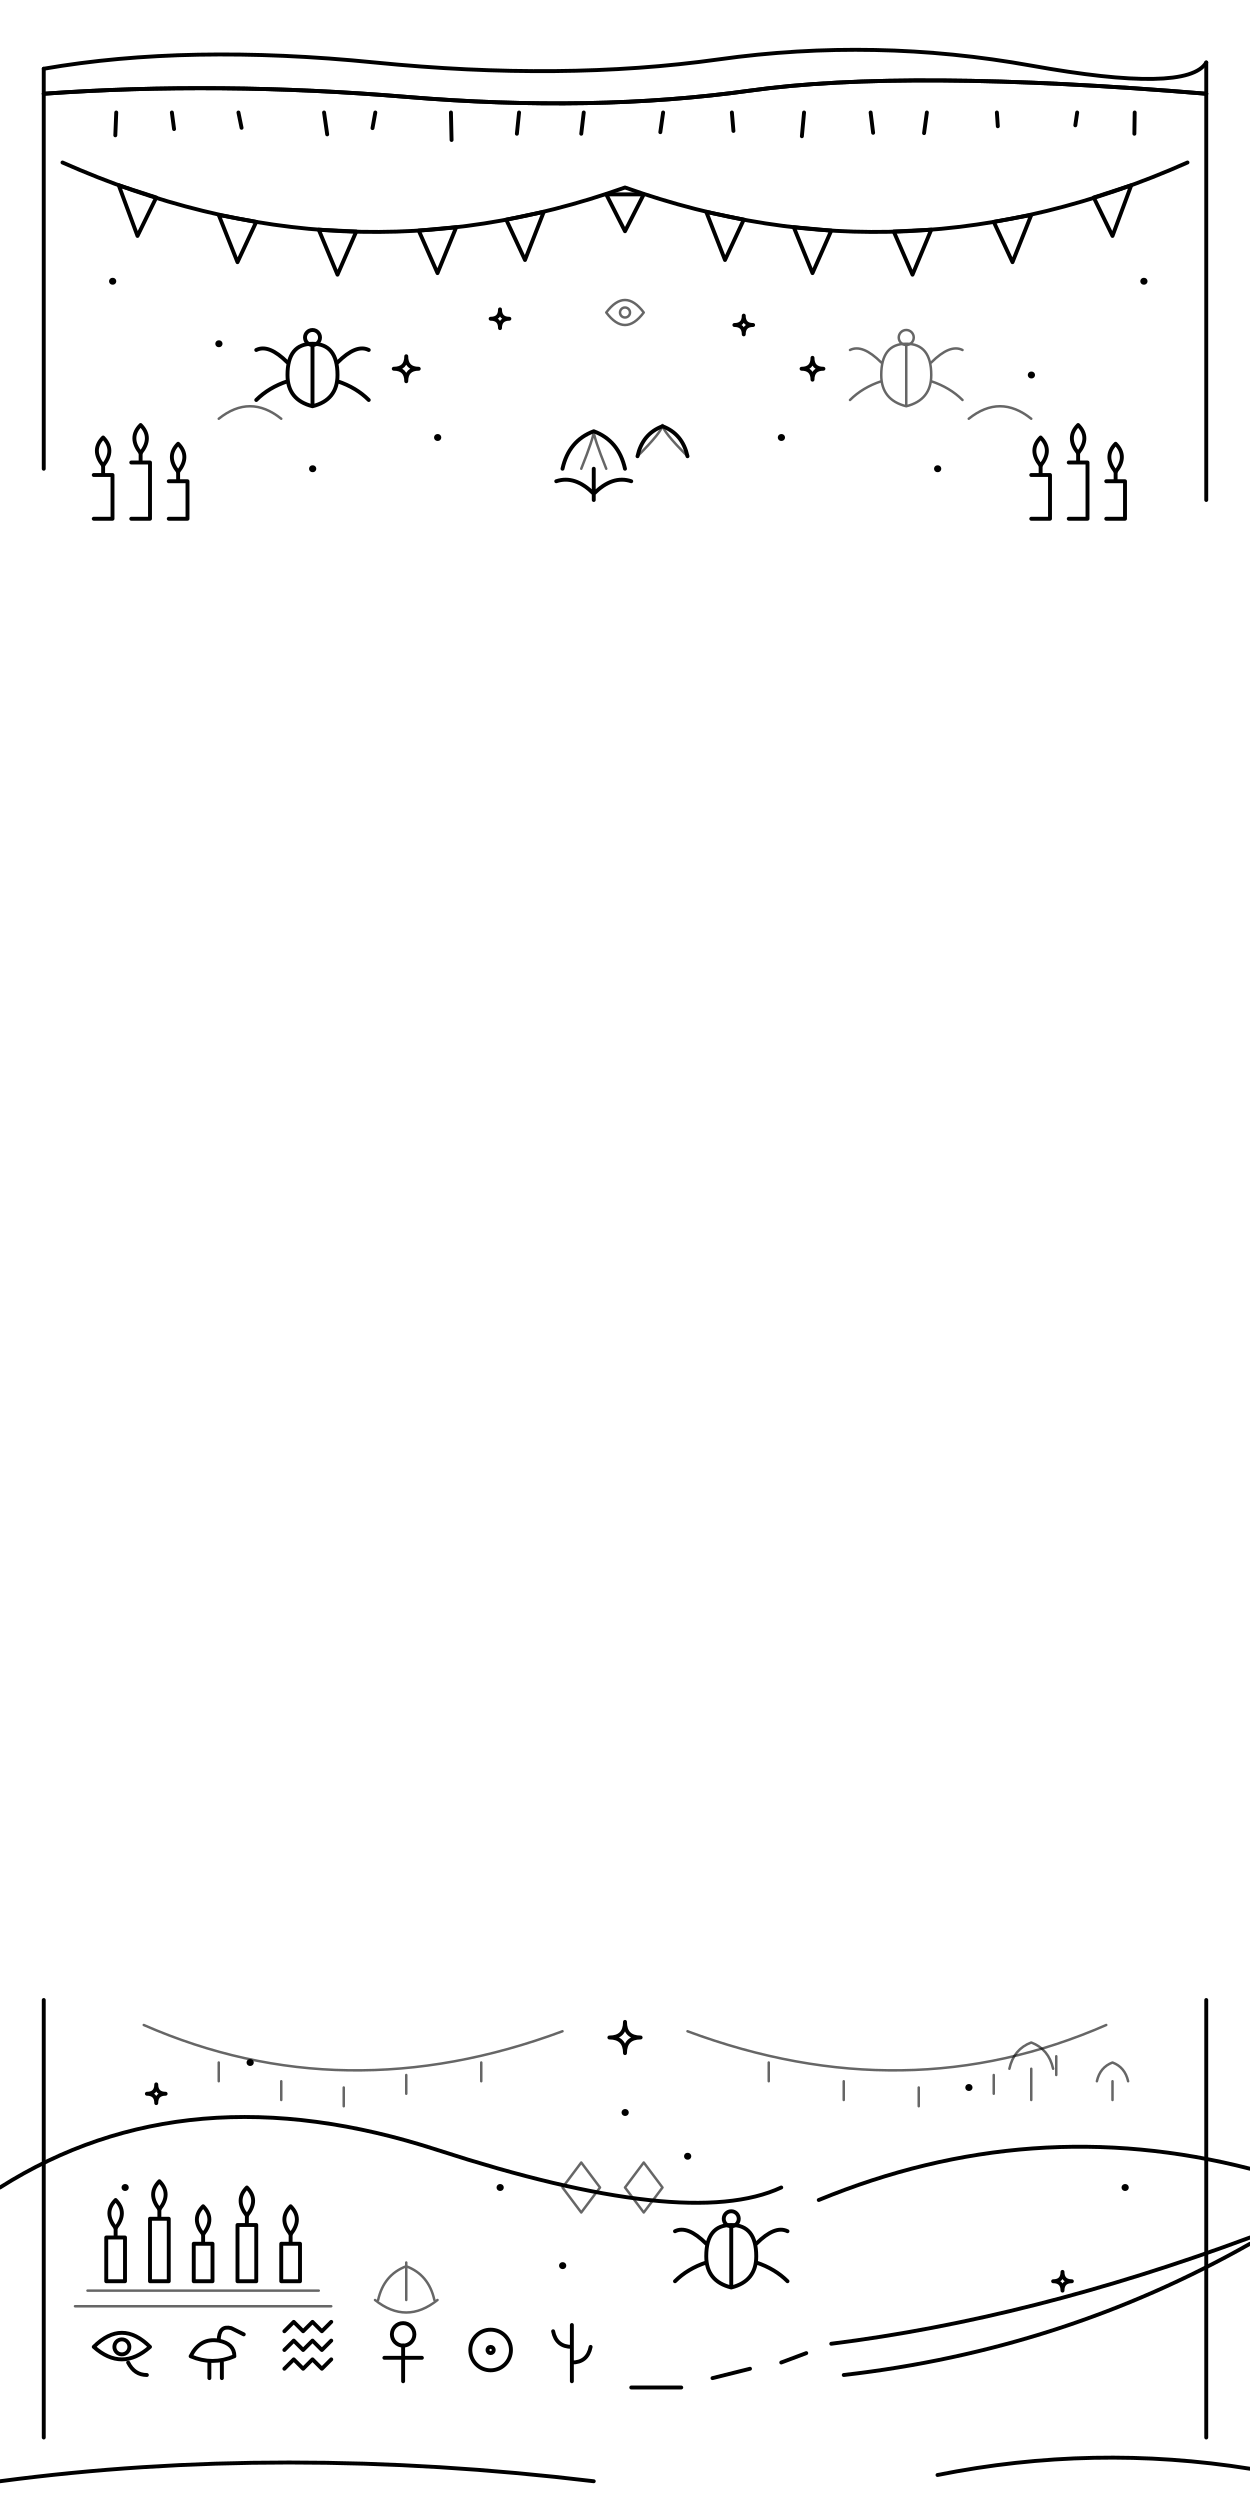
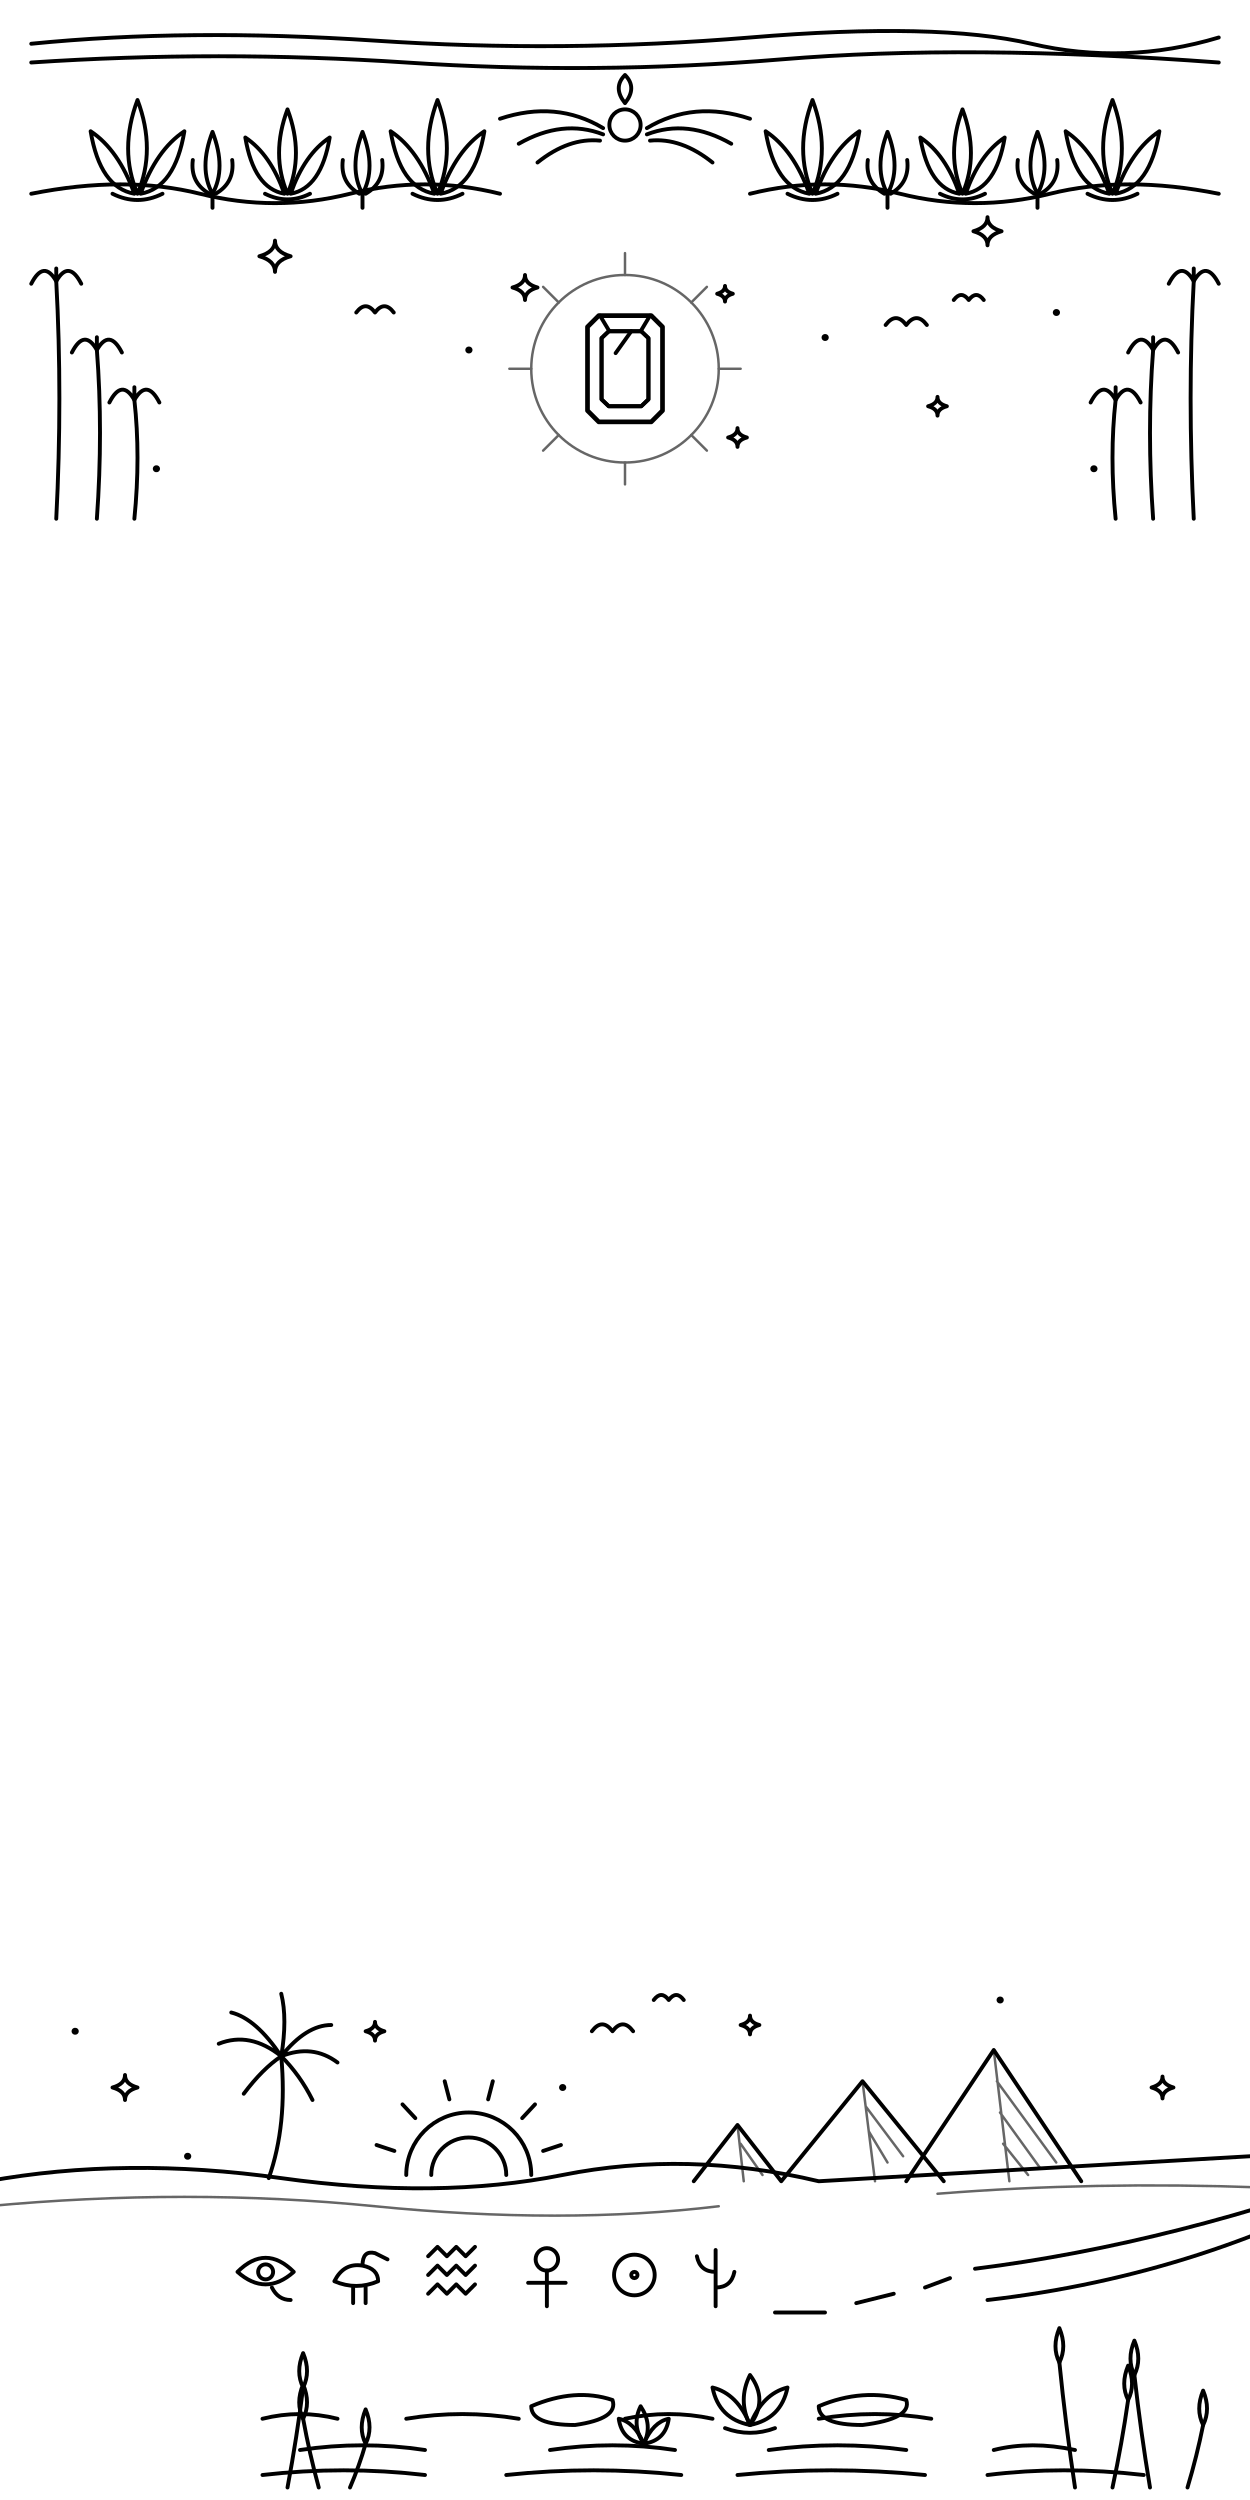
<svg xmlns="http://www.w3.org/2000/svg" viewBox="0 0 400 800" fill="none" stroke="currentColor" stroke-width="1.25" stroke-linecap="round" stroke-linejoin="round">
  <g data-part="top">
-     <path pathLength="1" d="M14 22Q60 14 120 20T230 19T330 21T386 20" />
-     <path pathLength="1" class="accent" d="M14 30Q70 26 130 31T240 29T386 30" />
-     <g class="lv-glow">
-       <path pathLength="1" d="M37.2 36l-0.3 7.3" />
-       <path pathLength="1" d="M55 36l0.7 5.3" />
-       <path pathLength="1" d="M76.3 36l1 4.9" />
-       <path pathLength="1" d="M103.7 36l1 7" />
+     <path pathLength="1" d="M10 14Q60 9 120 13T240 12T330 14T390 12" />
+     <path pathLength="1" class="accent" d="M10 20Q70 16 130 20T250 19T390 20" />
+     <path pathLength="1" d="M10 62Q40 56 64 62T112 62T160 62M240 62Q264 56 288 62T336 62T390 62" />
+     <g class="lv-sway lv-o-b">
+       <path pathLength="1" d="M43 62Q32 60 29 42Q38 48 43 62M45 62Q56 60 59 42Q50 48 45 62M36 62Q44 66 52 62M91 62Q81.2 60.2 78.5 44Q86.6 49.4 91 62M93 62Q102.8 60.2 105.5 44Q97.4 49.4 93 62M84.8 62Q92 65.6 99.2 62M139 62Q128 60 125 42Q134 48 139 62M141 62Q152 60 155 42Q146 48 141 62M132 62Q140 66 148 62M67 62Q60.8 58.4 61.7 51.2M69 62Q75.2 58.4 74.3 51.2M68 62L68 66.5M115 62Q108.8 58.4 109.7 51.2M117 62Q123.2 58.4 122.3 51.2M116 62L116 66.5" />
+       <path pathLength="1" class="accent" d="M44 62Q38 48 44 32Q50 48 44 62M92 62Q86.6 49.4 92 35Q97.4 49.4 92 62M140 62Q134 48 140 32Q146 48 140 62M68 62Q63.5 53.9 68 42.2Q72.5 53.9 68 62M116 62Q111.5 53.9 116 42.2Q120.5 53.9 116 62" />
    </g>
-     <g class="lv-glow">
-       <path pathLength="1" d="M120.1 36l-0.9 5" />
-       <path pathLength="1" d="M144.3 36l0.2 8.8" />
-       <path pathLength="1" d="M166.1 36l-0.7 6.8" />
-       <path pathLength="1" d="M186.8 36l-0.8 6.8" />
+     <g class="lv-sway lv-o-b">
+       <path pathLength="1" d="M259 62Q248 60 245 42Q254 48 259 62M261 62Q272 60 275 42Q266 48 261 62M252 62Q260 66 268 62M307 62Q297.2 60.2 294.5 44Q302.6 49.4 307 62M309 62Q318.8 60.2 321.5 44Q313.4 49.4 309 62M300.8 62Q308 65.6 315.2 62M355 62Q344 60 341 42Q350 48 355 62M357 62Q368 60 371 42Q362 48 357 62M348 62Q356 66 364 62M283 62Q276.8 58.4 277.7 51.2M285 62Q291.2 58.4 290.3 51.2M284 62L284 66.5M331 62Q324.8 58.4 325.7 51.2M333 62Q339.2 58.4 338.3 51.2M332 62L332 66.5" />
+       <path pathLength="1" class="accent" d="M260 62Q254 48 260 32Q266 48 260 62M308 62Q302.6 49.4 308 35Q313.4 49.4 308 62M356 62Q350 48 356 32Q362 48 356 62M284 62Q279.5 53.9 284 42.2Q288.5 53.9 284 62M332 62Q327.5 53.9 332 42.2Q336.5 53.9 332 62" />
    </g>
-     <g class="lv-glow">
-       <path pathLength="1" d="M212.2 36l-0.9 6.3" />
-       <path pathLength="1" d="M234.2 36l0.5 5.9" />
-       <path pathLength="1" d="M257.3 36l-0.7 7.6" />
-       <path pathLength="1" d="M278.6 36l0.8 6.5" />
+     <g class="lv-sway lv-o-b">
+       <path pathLength="1" d="M18 166Q20 127 18 90M31 166Q33 138 31 112M43 166Q45 146 43 128" />
+       <path pathLength="1" class="accent" d="M18 90Q14 83 10 90.8M18 90Q18 83 18 88M18 90Q22 83 26 90.8M31 112Q27 105 23 112.8M31 112Q31 105 31 110M31 112Q35 105 39 112.8M43 128Q39 121 35 128.8M43 128Q43 121 43 126M43 128Q47 121 51 128.8" />
    </g>
-     <g class="lv-glow">
-       <path pathLength="1" d="M296.6 36l-0.9 6.6" />
-       <path pathLength="1" d="M319 36l0.3 4.4" />
-       <path pathLength="1" d="M344.7 36l-0.6 4.1" />
-       <path pathLength="1" d="M363.1 36l-0.1 6.8" />
-     </g>
-     <path pathLength="1" d="M14 22V150" />
-     <path pathLength="1" d="M386 20V160" />
-     <path class="lv-run" d="M14 30Q70 26 130 31T240 29T386 30" />
-     <path pathLength="1" d="M20 52Q110 92 200 60Q290 92 380 52" />
-     <g class="lv-sway lv-o-t">
-       <path pathLength="1" class="accent" d="M38 59.3L44 75.5L50 63.2Z" />
-       <path pathLength="1" d="M70 68.8L76 83.9L82 71ZM102 73.5L108 87.9L114 74.1Z" />
-       <path pathLength="1" class="accent" d="M134 73.8L140 87.4L146 72.7Z" />
-       <path pathLength="1" d="M162 70.3L168 83.2L174 67.8ZM194 62.2L200 74L206 62.2ZM226 67.8L232 83.2L238 70.3Z" />
-       <path pathLength="1" class="accent" d="M254 72.7L260 87.4L266 73.8Z" />
-       <path pathLength="1" d="M286 74.1L292 87.9L298 73.5ZM318 71L324 83.9L330 68.8Z" />
-       <path pathLength="1" class="accent" d="M350 63.2L356 75.5L362 59.3Z" />
-     </g>
-     <g>
-       <path pathLength="1" d="M30 152H36V166H30M42 148H48V166H42M54 154H60V166H54M33 152V149M45 148V145M57 154V151" />
-     </g>
-     <g class="lv-flicker">
-       <path pathLength="1" class="accent" d="M33 149Q37 144 33 140Q29 144 33 149M45 145Q49 140 45 136Q41 140 45 145M57 151Q61 146 57 142Q53 146 57 151" />
-     </g>
-     <g>
-       <path pathLength="1" d="M330 152H336V166H330M342 148H348V166H342M354 154H360V166H354M333 152V149M345 148V145M357 154V151" />
-     </g>
-     <g class="lv-flicker">
-       <path pathLength="1" class="accent" d="M333 149Q337 144 333 140Q329 144 333 149M345 145Q349 140 345 136Q341 140 345 145M357 151Q361 146 357 142Q353 146 357 151" />
+     <g class="lv-sway lv-o-b">
+       <path pathLength="1" d="M382 166Q380 127 382 90M369 166Q367 138 369 112M357 166Q355 146 357 128" />
+       <path pathLength="1" class="accent" d="M382 90Q378 83 374 90.8M382 90Q382 83 382 88M382 90Q386 83 390 90.8M369 112Q365 105 361 112.8M369 112Q369 105 369 110M369 112Q373 105 377 112.8M357 128Q353 121 349 128.8M357 128Q357 121 357 126M357 128Q361 121 365 128.8" />
    </g>
    <g class="lv-float lv-sm">
-       <path pathLength="1" d="M92 120Q92 110 100 110Q108 110 108 120Q108 128 100 130Q92 128 92 120ZM100 110V130M92 116Q86 110 82 112M92 122Q86 124 82 128M108 116Q114 110 118 112M108 122Q114 124 118 128" />
-       <circle pathLength="1" cx="100" cy="108" r="2.4" />
+       <path pathLength="1" class="accent" d="M195 40A5 5 0 1 0 205 40A5 5 0 1 0 195 40Z" />
+       <path pathLength="1" d="M193 41Q178 32 160 38M193 43Q180 38 166 46M192 45Q182 44 172 52M207 41Q222 32 240 38M207 43Q220 38 234 46M208 45Q218 44 228 52" />
+       <path pathLength="1" class="accent fine" d="M200 33Q196 28 200 24Q204 28 200 33" />
    </g>
-     <g class="lv-float lv-sm" stroke-width="0.8" opacity="0.6">
-       <path pathLength="1" d="M282 120Q282 110 290 110Q298 110 298 120Q298 128 290 130Q282 128 282 120ZM290 110V130M282 116Q276 110 272 112M282 122Q276 124 272 128M298 116Q304 110 308 112M298 122Q304 124 308 128" />
-       <circle pathLength="1" cx="290" cy="108" r="2.4" />
+     <g class="lv-float lv-sm">
+       <path pathLength="1" stroke-width="1.5" d="M191.6 101L208.4 101L212 104.6L212 131.4L208.4 135L191.6 135L188 131.4L188 104.6Z" />
+       <path pathLength="1" class="accent fine" d="M194.8 106L205.2 106L207.5 108.2L207.5 127.8L205.2 130L194.8 130L192.5 127.8L192.5 108.2Z" />
+       <path class="fill-accent" fill-opacity="0.3" d="M194.8 106L205.2 106L207.5 108.2L207.5 127.8L205.2 130L194.8 130L192.5 127.8L192.5 108.2Z" />
+       <path pathLength="1" class="fine" d="M192 101L195 106M208 101L205 106" />
+       <path pathLength="1" class="accent fine" d="M197 113L202 106" />
    </g>
-     <path pathLength="1" d="M180 150Q182 141 190 138Q198 141 200 150" />
-     <path pathLength="1" d="M190 150V160M178 154Q184 152 190 158M202 154Q196 152 190 158" />
-     <path pathLength="1" class="accent" d="M204 146Q205.6 138.8 212 136.4Q218.4 138.8 220 146" />
    <g stroke-width="0.8" opacity="0.6">
-       <path pathLength="1" d="M186 150Q190 140 190 138M194 150Q190 140 190 138M204 146Q212 138 212 136M220 146Q212 138 212 136" />
-     </g>
-     <g class="lv-glow" stroke-width="0.8" opacity="0.6">
-       <path pathLength="1" d="M194 100Q200 92 206 100Q200 108 194 100" />
-       <circle pathLength="1" cx="200" cy="100" r="1.6" />
+       <g class="lv-glow">
+         <path pathLength="1" d="M170 118A30 30 0 1 0 230 118A30 30 0 1 0 170 118Z" />
+         <path pathLength="1" class="accent fine" d="M230 118L237 118M221.2 139.2L226.2 144.2M200 148L200 155M178.8 139.2L173.8 144.2M170 118L163 118M178.8 96.8L173.8 91.8M200 88L200 81M221.2 96.8L226.2 91.8" />
+       </g>
    </g>
    <g class="lv-sparkle">
-       <path pathLength="1" class="accent" d="M130 114Q130 118 134 118Q130 118 130 122Q130 118 126 118Q130 118 130 114Z" />
-       <path pathLength="1" d="M260 114.5Q260 118 263.5 118Q260 118 260 121.5Q260 118 256.5 118Q260 118 260 114.5ZM160 99Q160 102 163 102Q160 102 160 105Q160 102 157 102Q160 102 160 99ZM238 101Q238 104 241 104Q238 104 238 107Q238 104 235 104Q238 104 238 101Z" />
+       <path pathLength="1" class="accent" d="M168 88Q168 90.9 172 92Q168 93.1 168 96Q168 93.1 164 92Q168 90.9 168 88Z" />
+       <path pathLength="1" d="M236 137Q236 139.2 239 140Q236 140.8 236 143Q236 140.8 233 140Q236 139.2 236 137Z" />
+       <path pathLength="1" class="accent" d="M232 91.5Q232 93.3 234.5 94Q232 94.7 232 96.5Q232 94.7 229.5 94Q232 93.3 232 91.5Z" />
+     </g>
+     <g class="lv-sparkle">
+       <path pathLength="1" class="accent" d="M88 77Q88 80.6 93 82Q88 83.4 88 87Q88 83.4 83 82Q88 80.6 88 77Z" />
+       <path pathLength="1" d="M316 69.5Q316 72.7 320.5 74Q316 75.3 316 78.5Q316 75.3 311.5 74Q316 72.7 316 69.5Z" />
+       <path pathLength="1" class="accent" d="M300 127Q300 129.2 303 130Q300 130.8 300 133Q300 130.8 297 130Q300 129.2 300 127Z" />
+     </g>
+     <g class="lv-float lv-sm">
+       <path pathLength="1" class="accent" d="M114 100Q117 96 120 100Q123 96 126 100" />
+     </g>
+     <g class="lv-float lv-sm">
+       <path pathLength="1" class="accent" d="M283.4 104Q286.7 99.6 290 104Q293.3 99.6 296.6 104" />
+       <path pathLength="1" class="accent" d="M305.2 96Q307.6 92.8 310 96Q312.4 92.8 314.8 96" />
    </g>
    <g class="lv-twinkle">
-       <path pathLength="1" stroke-width="2.2" d="M70 110h.1M100 150h.1M140 140h.1M250 140h.1M300 150h.1M330 120h.1M36 90h.1M366 90h.1" />
-     </g>
-     <g stroke-width="0.8" opacity="0.6">
-       <path pathLength="1" d="M70 134Q80 126 90 134M310 134Q320 126 330 134" />
+       <path pathLength="1" stroke-width="2.2" d="M150 112h.1M50 150h.1M350 150h.1M264 108h.1M338 100h.1" />
    </g>
  </g>
  <g data-part="bottom">
-     <path pathLength="1" d="M14 640V780" />
-     <path pathLength="1" d="M386 640V780" />
-     <path class="lv-bob" pathLength="1" d="M0 700Q60 662 140 688T250 700" />
-     <path class="lv-bob" pathLength="1" d="M262 704Q330 676 400 694" />
-     <path class="lv-bob" pathLength="1" d="M0 794Q90 782 190 794" />
-     <path class="lv-bob" pathLength="1" d="M300 792Q350 782 400 790" />
-     <g data-role="glyph-path">
-       <g transform="translate(30 742)">
-         <path pathLength="1" d="M0 9Q9 0 18 9Q9 17 0 9" />
-         <circle pathLength="1" cx="9" cy="9" r="2.4" />
-         <path pathLength="1" d="M11 14q2 4 6 4" />
-       </g>
-       <g transform="translate(60 742)">
-         <path pathLength="1" d="M1 12Q4 6 10 7Q15 8 15 12Q8 15 1 12M10 7Q10 2 14 3L18 5M7 14V19M11 14V19" />
-       </g>
-       <g transform="translate(90 742)">
-         <path pathLength="1" d="M1 4l3-3 3 3 3-3 3 3 3-3M1 10l3-3 3 3 3-3 3 3 3-3M1 16l3-3 3 3 3-3 3 3 3-3" />
-       </g>
-       <g transform="translate(120 742)">
-         <circle pathLength="1" cx="9" cy="5" r="3.6" />
-         <path pathLength="1" class="accent" d="M9 8.6V20M3 12.5H15" />
-       </g>
-       <g transform="translate(148 742)">
-         <circle pathLength="1" cx="9" cy="10" r="6.5" />
-         <circle pathLength="1" cx="9" cy="10" r="1" />
-       </g>
-       <g transform="translate(174 742)">
-         <path pathLength="1" d="M9 20V2M9 9Q4 9 3 4M9 14Q14 14 15 9" />
-       </g>
-       <path pathLength="1" d="M202 764H218" />
-       <path pathLength="1" d="M228 761L240 758" />
-       <path pathLength="1" d="M250 756L258 753" />
-       <path pathLength="1" class="accent" d="M266 750Q330 742 400 716" />
-       <path pathLength="1" d="M270 760Q340 752 400 718" />
+     <path pathLength="1" d="M-4 698Q40 690 90 697T180 696T262 698L400 690" />
+     <g stroke-width="0.8" opacity="0.6">
+       <path pathLength="1" d="M-4 706Q60 700 120 706T230 706M300 702Q350 698 404 700" />
    </g>
-     <g>
-       <path pathLength="1" d="M34 716H40V730H34ZM48 710H54V730H48ZM62 718H68V730H62ZM76 712H82V730H76ZM90 718H96V730H90ZM37 716V713M51 710V707M65 718V715M79 712V709M93 718V715" />
+     <g class="lv-breathe">
+       <path pathLength="1" class="accent" d="M130 696A20 20 0 0 1 170 696" />
+       <path pathLength="1" class="accent fine" d="M138 696A12 12 0 0 1 162 696" />
+       <path pathLength="1" class="accent fine" d="M126.2 688.3L120.5 686.4M132.9 677.8L128.8 673.4M143.8 671.8L142.3 666M156.2 671.8L157.7 666M167.1 677.8L171.2 673.4M173.8 688.3L179.5 686.4" />
    </g>
-     <g class="lv-flicker">
-       <path pathLength="1" class="accent" d="M37 713Q41 708 37 704Q33 708 37 713M51 707Q55 702 51 698Q47 702 51 707M65 715Q69 710 65 706Q61 710 65 715M79 709Q83 704 79 700Q75 704 79 709M93 715Q97 710 93 706Q89 710 93 715" />
+     <path pathLength="1" d="M250 698L276 666L302 698M290 698L318 656L346 698M222 698L236 680L250 698" />
+     <g stroke-width="0.8" opacity="0.6">
+       <path pathLength="1" d="M276 666L280 698M277 674L289 690M278 682L284 692M318 656L323 698M319 666L338 692M320 676L333 694M321 686L329 696M236 680L238 698M237 686L244 696" />
    </g>
-     <g stroke-width="0.8" opacity="0.6">
-       <path pathLength="1" d="M28 733H102M24 738H106M121 736Q122.8 727.9 130 725.2Q137.2 727.9 139 736M120 736Q130 744 140 736M130 736V724" />
+     <path pathLength="1" d="M86 697Q92 680 90 658" />
+     <g class="lv-sway lv-o-b">
+       <path pathLength="1" d="M90 658Q80 650 70 654M90 658Q82 646 74 644M90 658Q92 646 90 638M90 658Q98 648 106 648M90 658Q100 654 108 660" />
+       <path pathLength="1" class="accent fine" d="M90 658Q84 662 78 670M90 658Q96 664 100 672" />
    </g>
    <g class="lv-float lv-sm">
-       <path pathLength="1" d="M226 722Q226 712 234 712Q242 712 242 722Q242 730 234 732Q226 730 226 722ZM234 712V732M226 718Q220 712 216 714M226 724Q220 726 216 730M242 718Q248 712 252 714M242 724Q248 726 252 730" />
-       <circle pathLength="1" cx="234" cy="710" r="2.4" />
-     </g>
-     <g stroke-width="0.8" opacity="0.6">
-       <path pathLength="1" d="M46 648Q110 676 180 650M220 650Q290 676 354 648M70 660V666M90 666V672M110 668V674M130 664V670M154 660V666M246 660V666M270 666V672M294 668V674M318 664V670M338 658V664" />
+       <path pathLength="1" class="accent" d="M189.4 650Q192.7 645.6 196 650Q199.3 645.6 202.6 650" />
+       <path pathLength="1" class="accent" d="M209.2 640Q211.6 636.8 214 640Q216.4 636.8 218.8 640" />
    </g>
    <g class="lv-sparkle">
-       <path pathLength="1" class="accent" d="M200 647Q200 652 205 652Q200 652 200 657Q200 652 195 652Q200 652 200 647Z" />
-       <path pathLength="1" d="M340 727Q340 730 343 730Q340 730 340 733Q340 730 337 730Q340 730 340 727ZM50 667Q50 670 53 670Q50 670 50 673Q50 670 47 670Q50 670 50 667Z" />
+       <path pathLength="1" class="accent" d="M40 664Q40 666.9 44 668Q40 669.1 40 672Q40 669.1 36 668Q40 666.9 40 664Z" />
+       <path pathLength="1" d="M240 645Q240 647.2 243 648Q240 648.8 240 651Q240 648.8 237 648Q240 647.2 240 645Z" />
+       <path pathLength="1" d="M372 664.5Q372 667 375.5 668Q372 669 372 671.5Q372 669 368.5 668Q372 667 372 664.5Z" />
+       <path pathLength="1" class="accent" d="M120 647Q120 649.2 123 650Q120 650.8 120 653Q120 650.8 117 650Q120 649.2 120 647Z" />
    </g>
    <g class="lv-twinkle">
-       <path pathLength="1" stroke-width="2.2" d="M80 660h.1M160 700h.1M220 690h.1M310 668h.1M360 700h.1M200 676h.1M40 700h.1M180 725h.1" />
+       <path pathLength="1" stroke-width="2.2" d="M60 690h.1M180 668h.1M320 640h.1M24 650h.1" />
    </g>
-     <g stroke-width="0.8" opacity="0.6">
-       <path pathLength="1" d="M323 662Q324.4 655.7 330 653.6Q335.6 655.7 337 662" />
-       <path pathLength="1" class="accent" d="M351 666Q352 661.5 356 660Q360 661.5 361 666" />
-       <path pathLength="1" d="M330 662V672M356 666V672M180 700L186 692L192 700L186 708ZM200 700L206 692L212 700L206 708Z" />
+     <g transform="translate(46 -24)">
+       <g data-role="glyph-path">
+         <g transform="translate(30 742)">
+           <path pathLength="1" d="M0 9Q9 0 18 9Q9 17 0 9" />
+           <circle pathLength="1" cx="9" cy="9" r="2.4" />
+           <path pathLength="1" d="M11 14q2 4 6 4" />
+         </g>
+         <g transform="translate(60 742)">
+           <path pathLength="1" d="M1 12Q4 6 10 7Q15 8 15 12Q8 15 1 12M10 7Q10 2 14 3L18 5M7 14V19M11 14V19" />
+         </g>
+         <g transform="translate(90 742)">
+           <path pathLength="1" d="M1 4l3-3 3 3 3-3 3 3 3-3M1 10l3-3 3 3 3-3 3 3 3-3M1 16l3-3 3 3 3-3 3 3 3-3" />
+         </g>
+         <g transform="translate(120 742)">
+           <circle pathLength="1" cx="9" cy="5" r="3.6" />
+           <path pathLength="1" class="accent" d="M9 8.6V20M3 12.5H15" />
+         </g>
+         <g transform="translate(148 742)">
+           <circle pathLength="1" cx="9" cy="10" r="6.5" />
+           <circle pathLength="1" cx="9" cy="10" r="1" />
+         </g>
+         <g transform="translate(174 742)">
+           <path pathLength="1" d="M9 20V2M9 9Q4 9 3 4M9 14Q14 14 15 9" />
+         </g>
+         <path pathLength="1" d="M202 764H218" />
+         <path pathLength="1" d="M228 761L240 758" />
+         <path pathLength="1" d="M250 756L258 753" />
+         <path pathLength="1" class="accent" d="M266 750Q330 742 400 716" />
+         <path pathLength="1" d="M270 760Q340 752 400 718" />
+       </g>
+     </g>
+     <g class="lv-wave">
+       <path pathLength="1" d="M84 774Q96 771 108 774M130 774Q148 771 166 774M200 774Q214 771 228 774M262 774Q280 771 298 774M96 784Q116 781 136 784M176 784Q196 781 216 784M246 784Q268 781 290 784M318 784Q330 781 344 784M84 792Q110 789 136 792M162 792Q190 789 218 792M236 792Q266 789 296 792M316 792Q340 789 366 792" />
+     </g>
+     <path pathLength="1" d="M170 770Q184 764 196 768Q198 774 184 776Q170 776 170 770Z" />
+     <g class="lv-float lv-sm">
+       <path pathLength="1" class="accent" d="M240 776Q236 768 240 760Q246 768 240 776Z" />
+       <path pathLength="1" d="M240 776Q230 774 228 764Q236 766 240 776Z" />
+       <path pathLength="1" d="M240 776Q250 774 252 764Q244 766 240 776Z" />
+       <path pathLength="1" class="fine" d="M232 777Q240 780 248 777" />
+     </g>
+     <g class="lv-float lv-sm">
+       <path pathLength="1" class="accent" d="M206 782Q202 776 205 770Q209 776 206 782Z" />
+       <path pathLength="1" d="M206 782Q199 781 198 774Q203 775 206 782Z" />
+       <path pathLength="1" d="M206 782Q213 781 214 774Q209 775 206 782Z" />
+     </g>
+     <path pathLength="1" d="M262 770Q276 764 290 768Q292 774 276 776Q262 776 262 770Z" />
+     <g class="lv-sway lv-o-b">
+       <path pathLength="1" d="M92 796Q95 780 97 764M102 796Q99 785 97 774M112 796Q115 789 117 782" />
+       <path pathLength="1" class="accent" d="M97 764Q94.5 759 97 753Q99.5 759 97 764M97 774Q99.5 769 97 763Q94.5 769 97 774M117 782Q114.5 777 117 771Q119.5 777 117 782" />
+     </g>
+     <g class="lv-sway lv-o-b">
+       <path pathLength="1" d="M344 796Q341 776 339 756M356 796Q359 782 361 768M368 796Q365 778 363 760M380 796Q383 786 385 776" />
+       <path pathLength="1" class="accent" d="M339 756Q341.5 751 339 745Q336.5 751 339 756M361 768Q358.5 763 361 757Q363.5 763 361 768M363 760Q365.5 755 363 749Q360.5 755 363 760M385 776Q382.5 771 385 765Q387.5 771 385 776" />
    </g>
  </g>
</svg>
